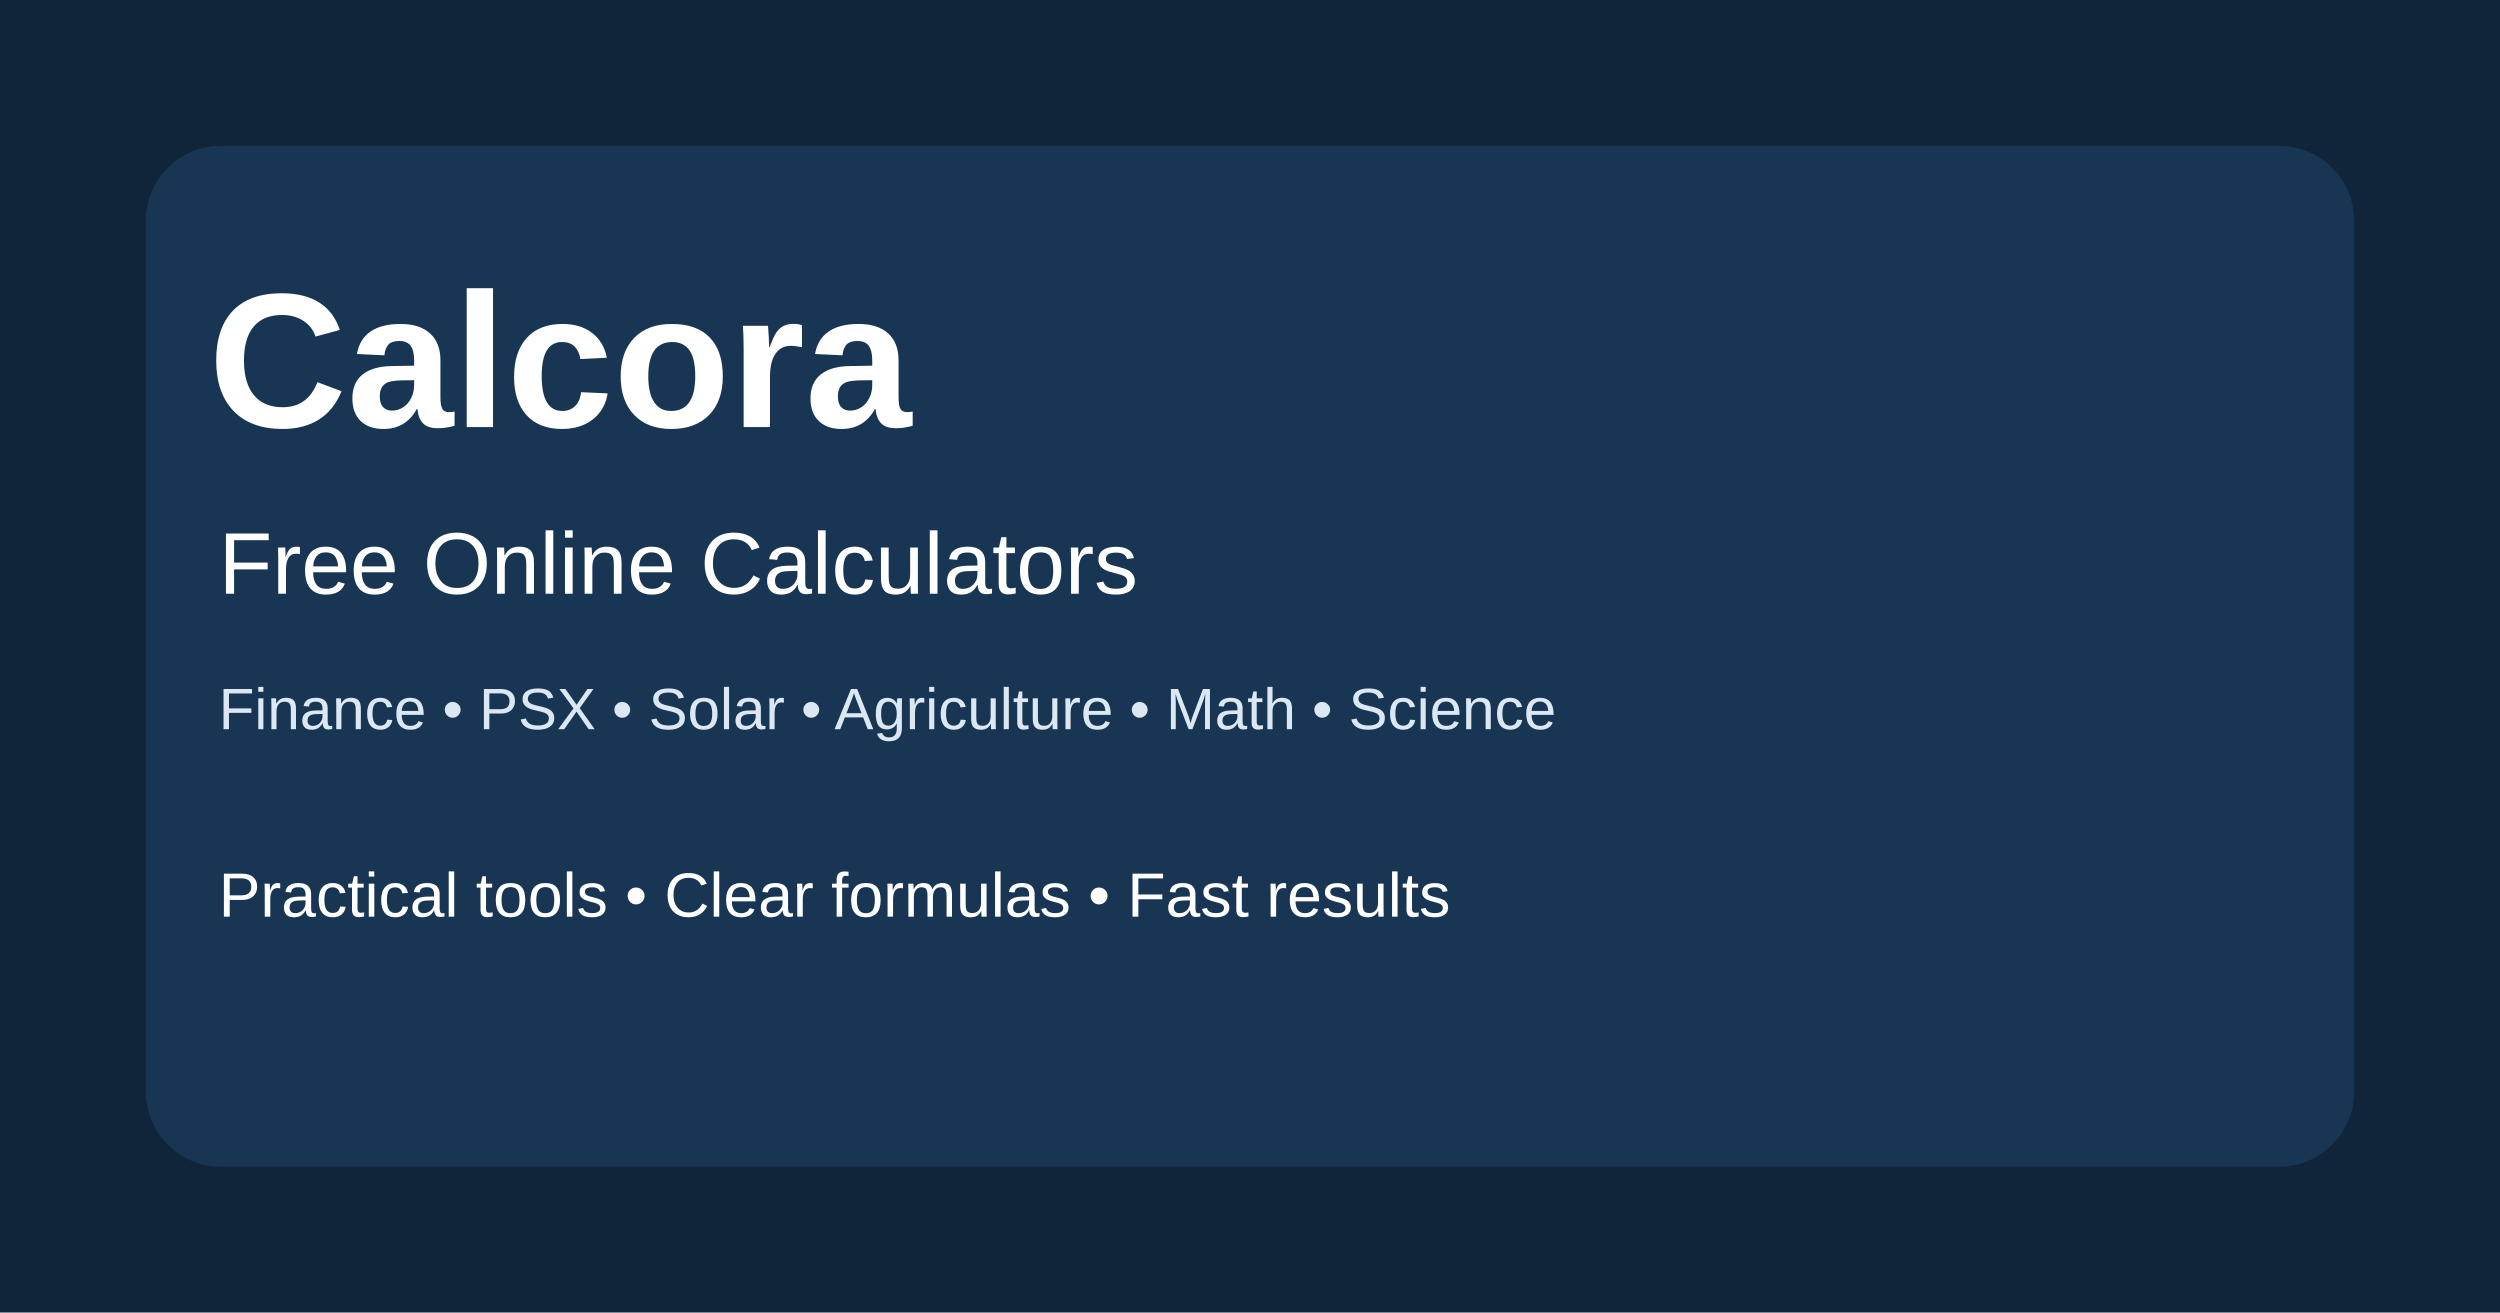
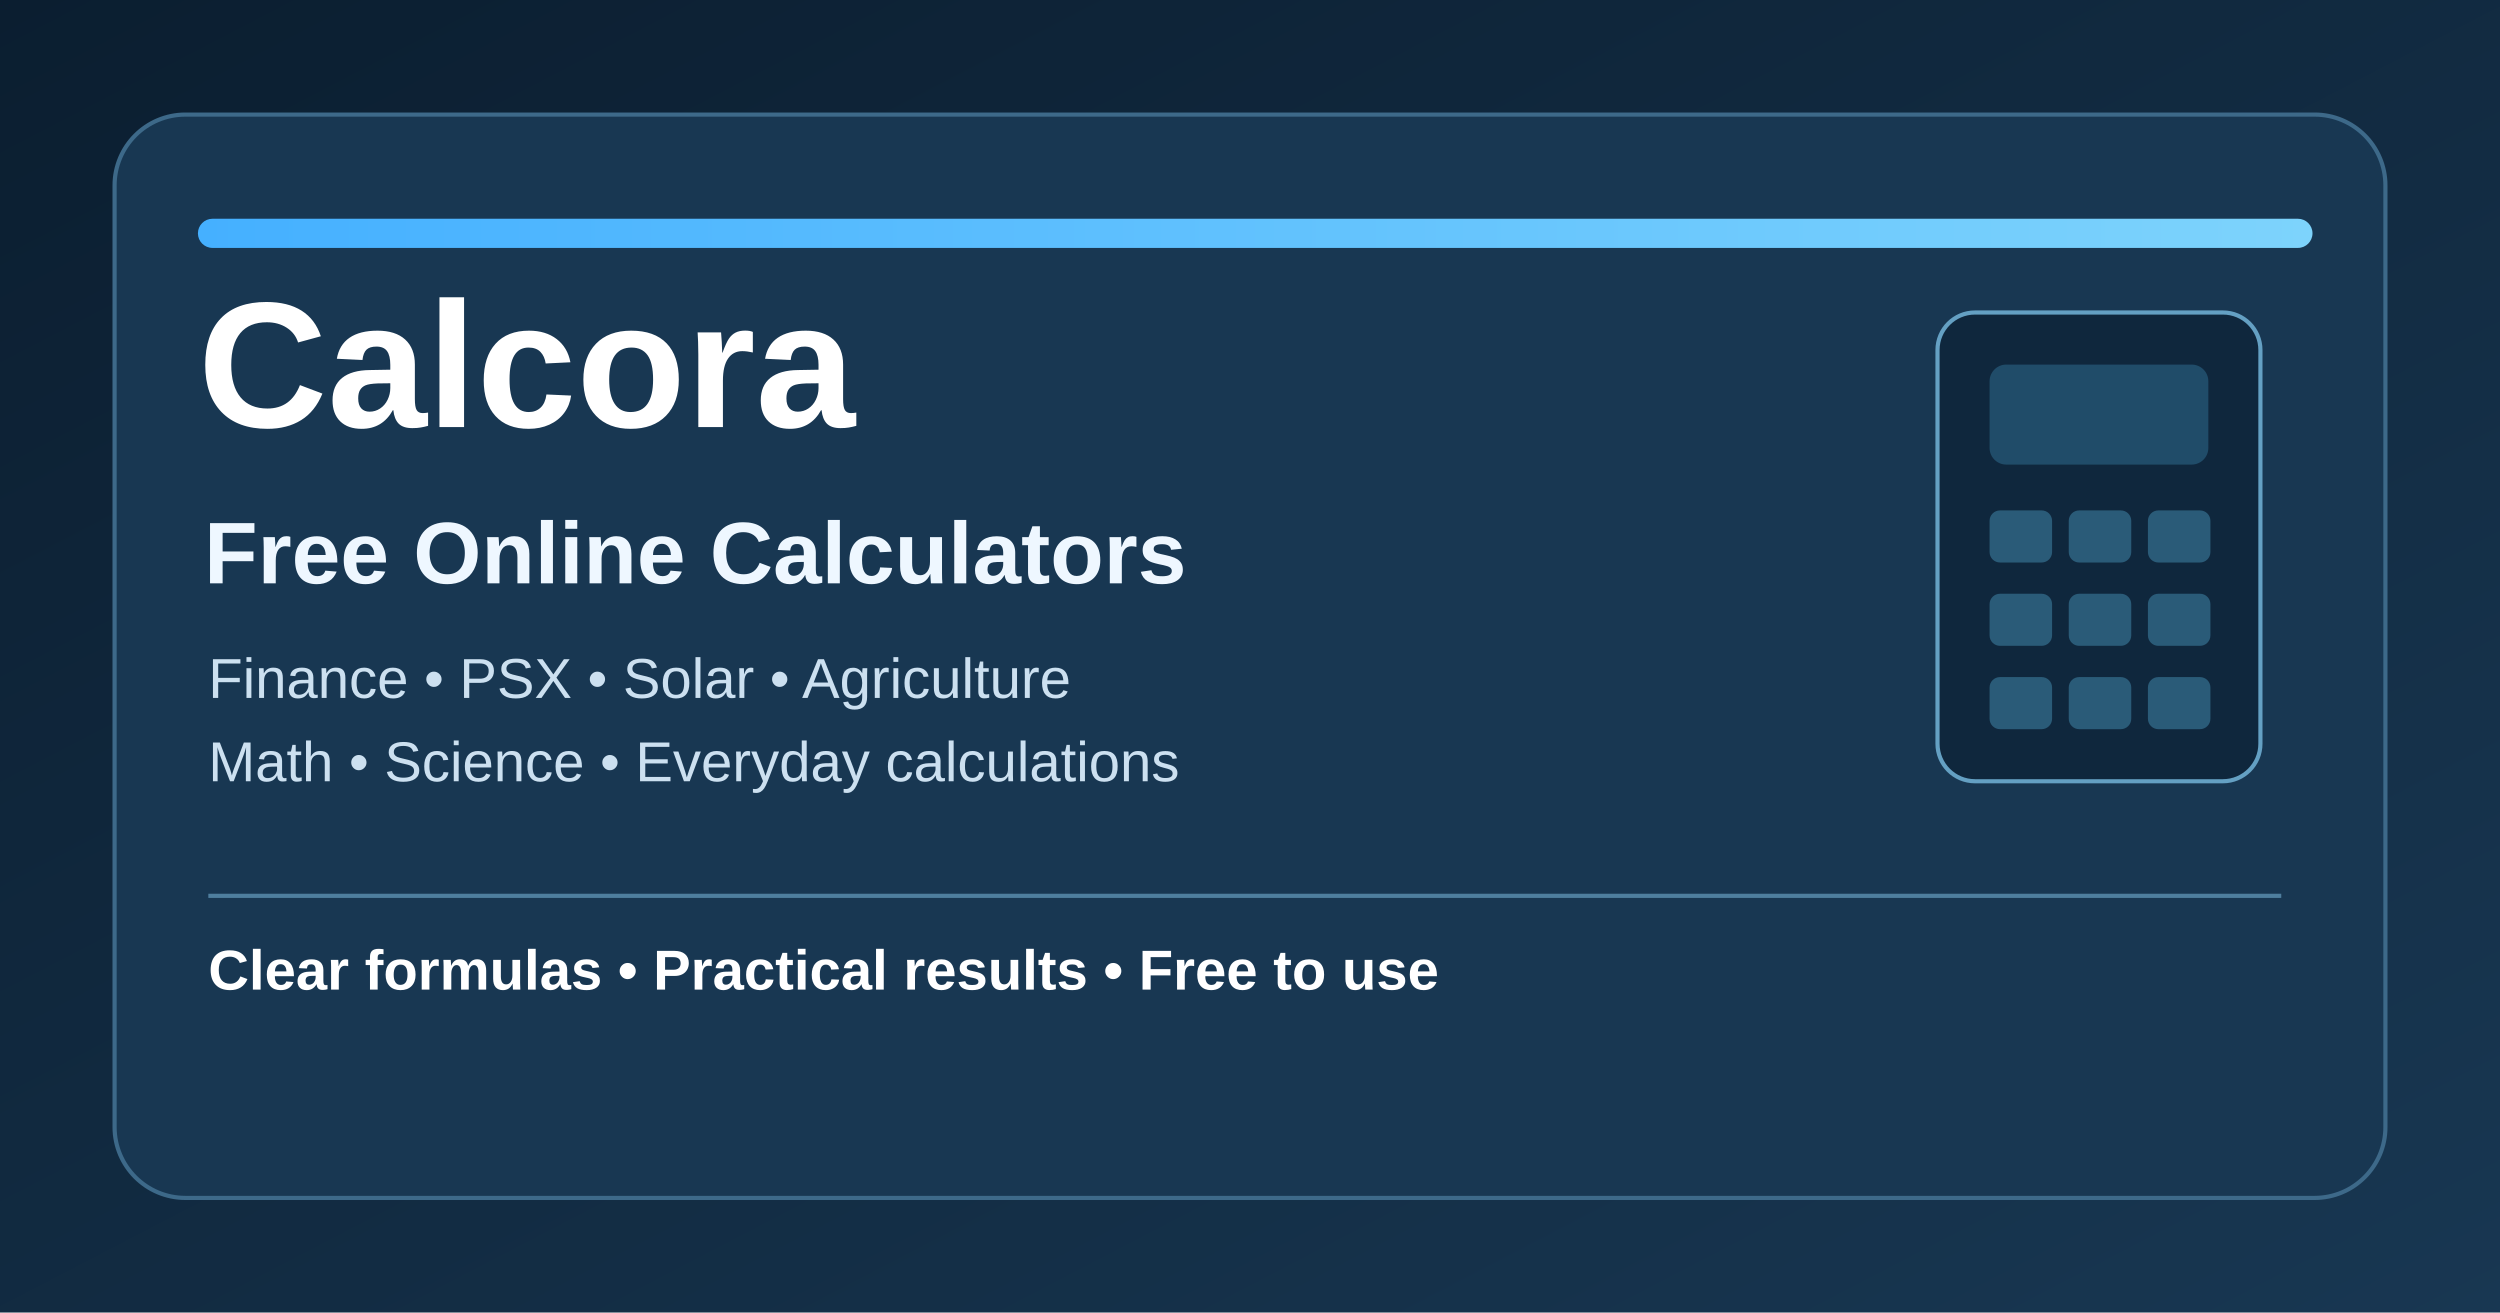
<svg xmlns="http://www.w3.org/2000/svg" width="1200" height="630" viewBox="0 0 1200 630">
-   <rect width="1200" height="630" fill="#10243a" />
-   <rect x="70" y="70" width="1060" height="490" rx="36" fill="#183653" />
-   <text x="100" y="205" font-family="Arial,Helvetica,sans-serif" font-size="92" font-weight="700" fill="#ffffff">Calcora</text>
-   <text x="105" y="285" font-family="Arial,Helvetica,sans-serif" font-size="42" fill="#ffffff">Free Online Calculators</text>
-   <text x="105" y="350" font-family="Arial,Helvetica,sans-serif" font-size="28" fill="#dbe7f2">Finance • PSX • Solar • Agriculture • Math • Science</text>
-   <text x="105" y="440" font-family="Arial,Helvetica,sans-serif" font-size="30" fill="#ffffff">Practical tools • Clear formulas • Fast results</text>
+   <defs>
+     <linearGradient id="bg" x1="0" y1="0" x2="1" y2="1">
+       <stop offset="0" stop-color="#0b1e30" />
+       <stop offset="1" stop-color="#183752" />
+     </linearGradient>
+     <linearGradient id="accent" x1="0" y1="0" x2="1" y2="0">
+       <stop offset="0" stop-color="#45b0ff" />
+       <stop offset="1" stop-color="#7dd3fc" />
+     </linearGradient>
+   </defs>
+   <rect width="1200" height="630" fill="url(#bg)" />
+   <rect x="55" y="55" width="1090" height="520" rx="34" fill="#183752" stroke="#3d6989" stroke-width="2" />
+   <rect x="95" y="105" width="1015" height="14" rx="7" fill="url(#accent)" />
+   <text x="95" y="205" font-family="Arial,Helvetica,sans-serif" font-size="86" font-weight="700" fill="#fff">Calcora</text>
+   <text x="98" y="280" font-family="Arial,Helvetica,sans-serif" font-size="42" font-weight="700" fill="#eef7ff">Free Online Calculators</text>
+   <text x="100" y="335" font-family="Arial,Helvetica,sans-serif" font-size="27" fill="#cce0f0">Finance  •  PSX  •  Solar  •  Agriculture</text>
+   <text x="100" y="375" font-family="Arial,Helvetica,sans-serif" font-size="27" fill="#cce0f0">Math  •  Science  •  Everyday calculations</text>
+   <line x1="100" y1="430" x2="1095" y2="430" stroke="#4e7e9e" stroke-width="2" />
+   <text x="100" y="475" font-family="Arial,Helvetica,sans-serif" font-size="27" font-weight="700" fill="#fff">Clear formulas  •  Practical results  •  Free to use</text>
+   <g transform="translate(930 150)">
+     <rect width="155" height="225" rx="18" fill="#0f273d" stroke="#64a0c3" stroke-width="2" />
+     <rect x="25" y="25" width="105" height="48" rx="8" fill="#204c69" />
+     <g fill="#2a5b78">
+       <rect x="25" y="95" width="30" height="25" rx="5" />
+       <rect x="63" y="95" width="30" height="25" rx="5" />
+       <rect x="101" y="95" width="30" height="25" rx="5" />
+       <rect x="25" y="135" width="30" height="25" rx="5" />
+       <rect x="63" y="135" width="30" height="25" rx="5" />
+       <rect x="101" y="135" width="30" height="25" rx="5" />
+       <rect x="25" y="175" width="30" height="25" rx="5" />
+       <rect x="63" y="175" width="30" height="25" rx="5" />
+       <rect x="101" y="175" width="30" height="25" rx="5" />
+     </g>
+   </g>
</svg>
